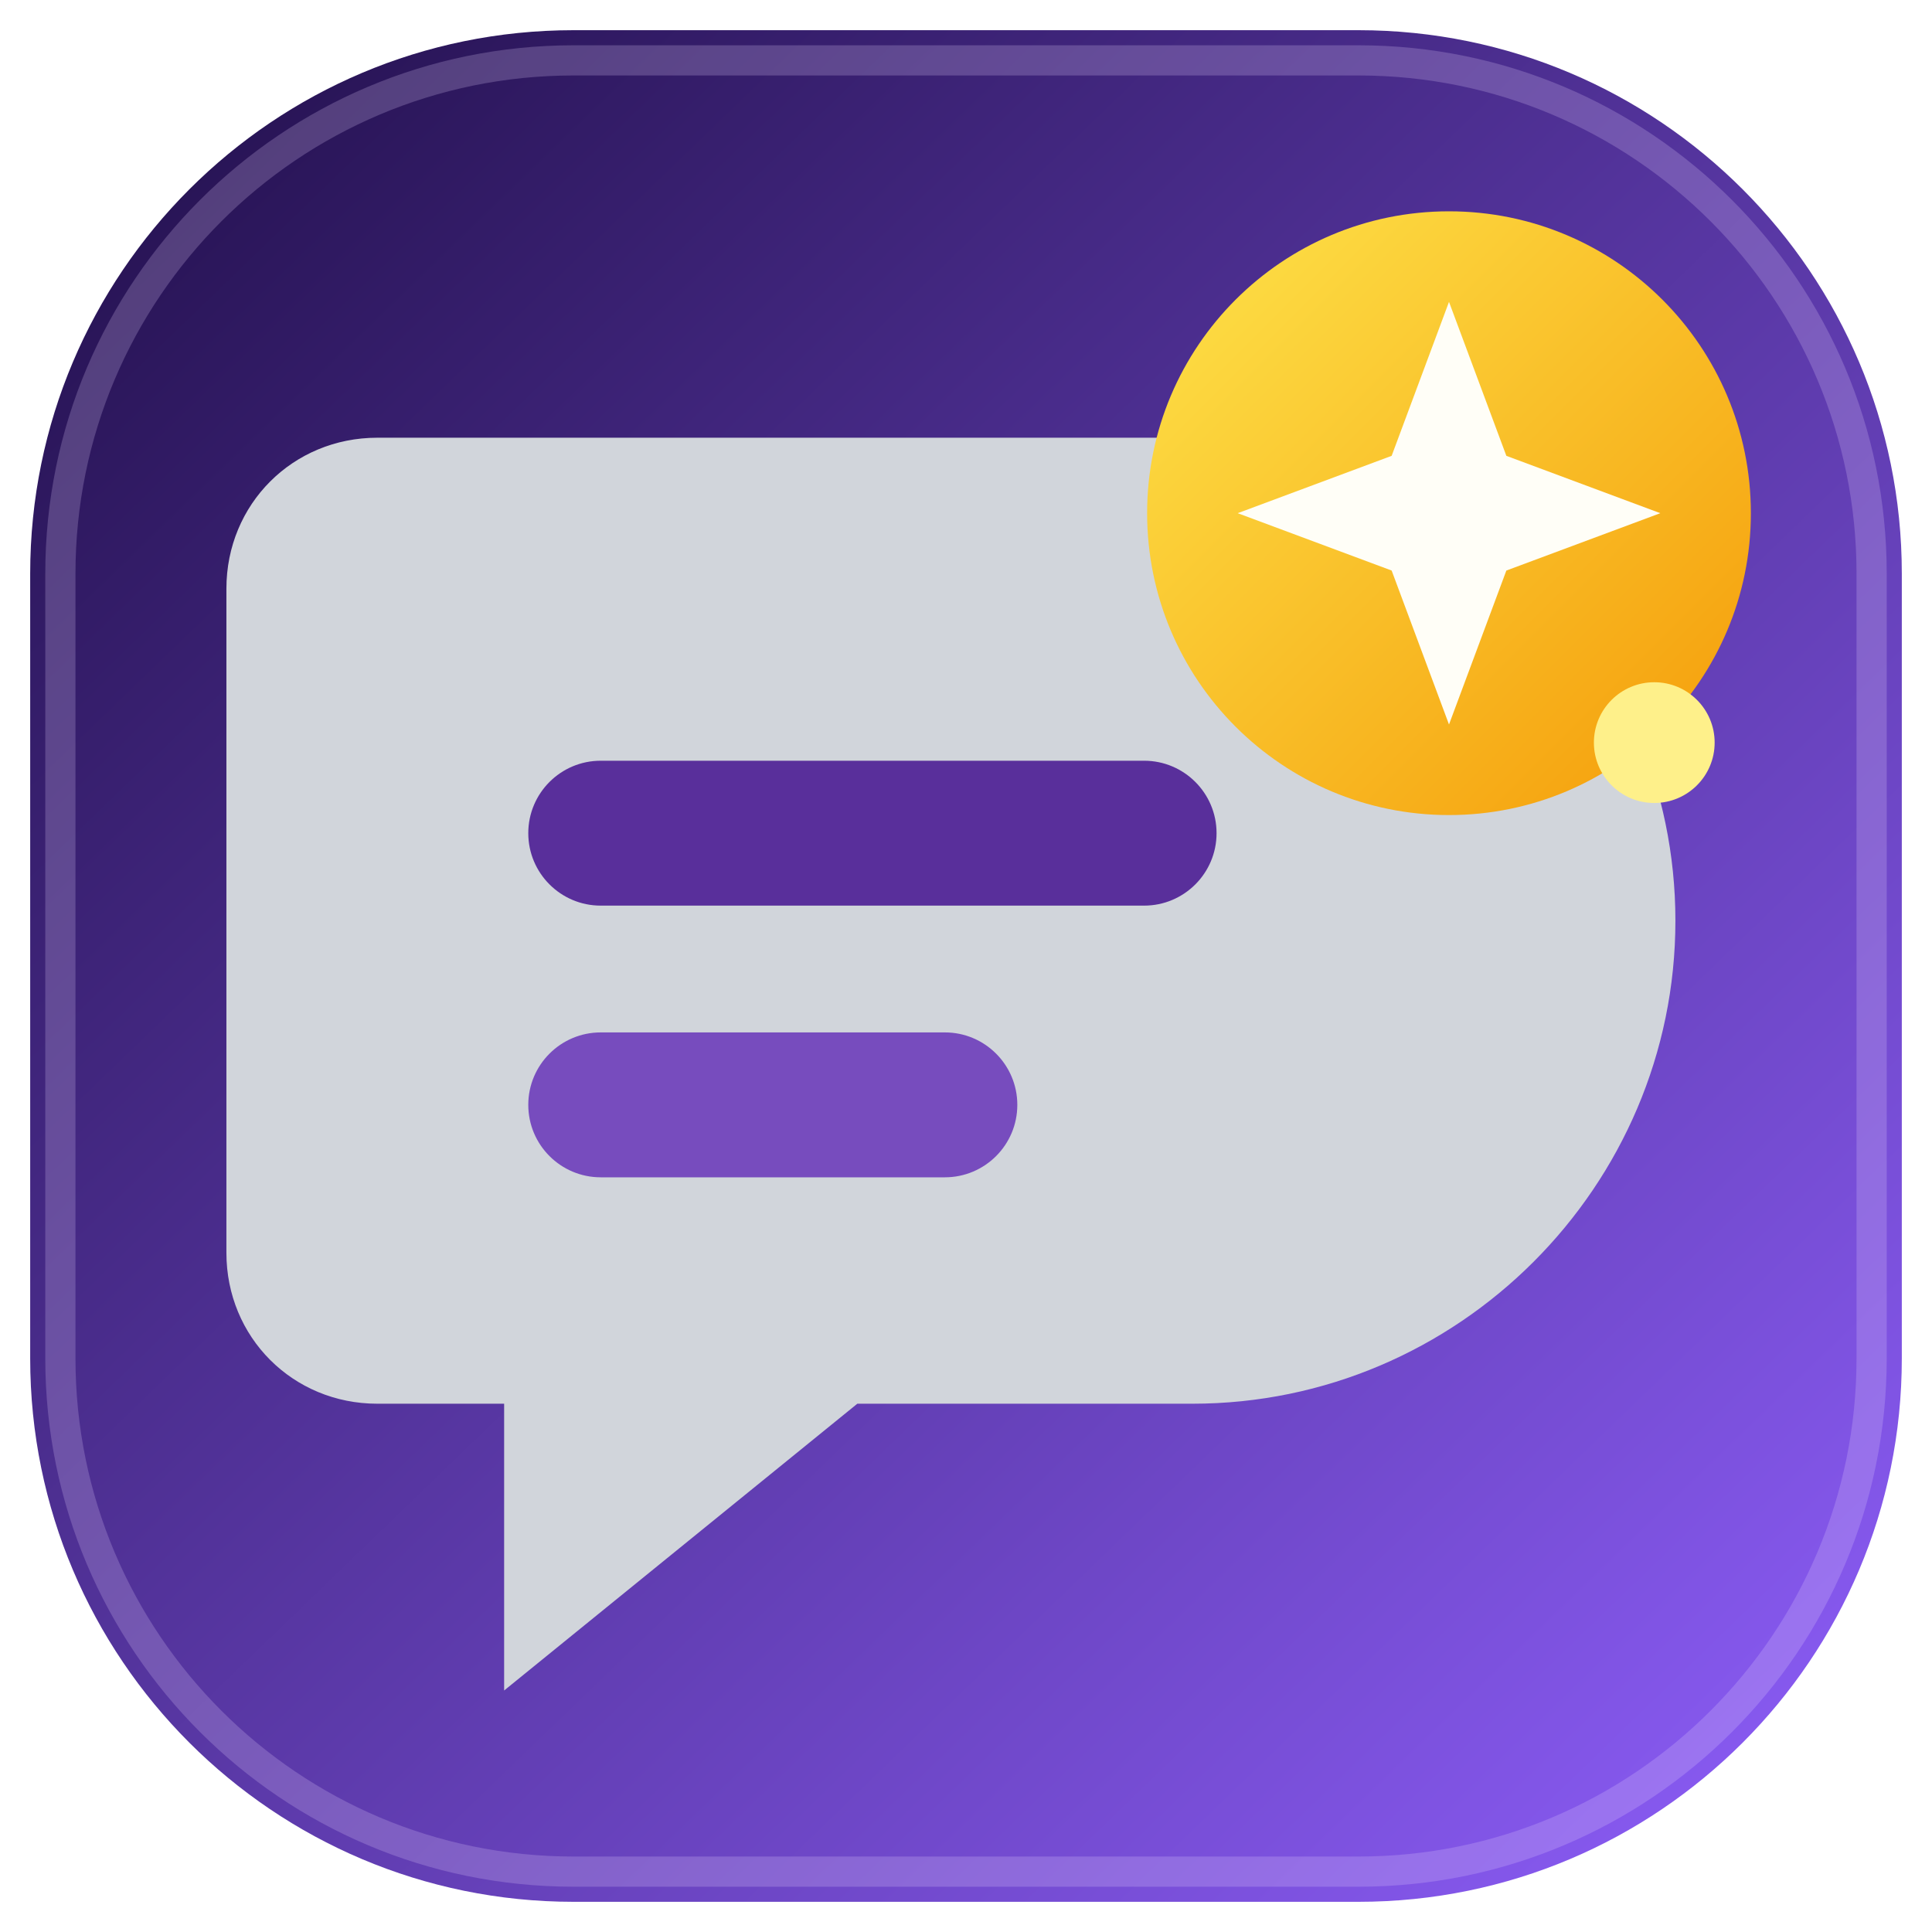
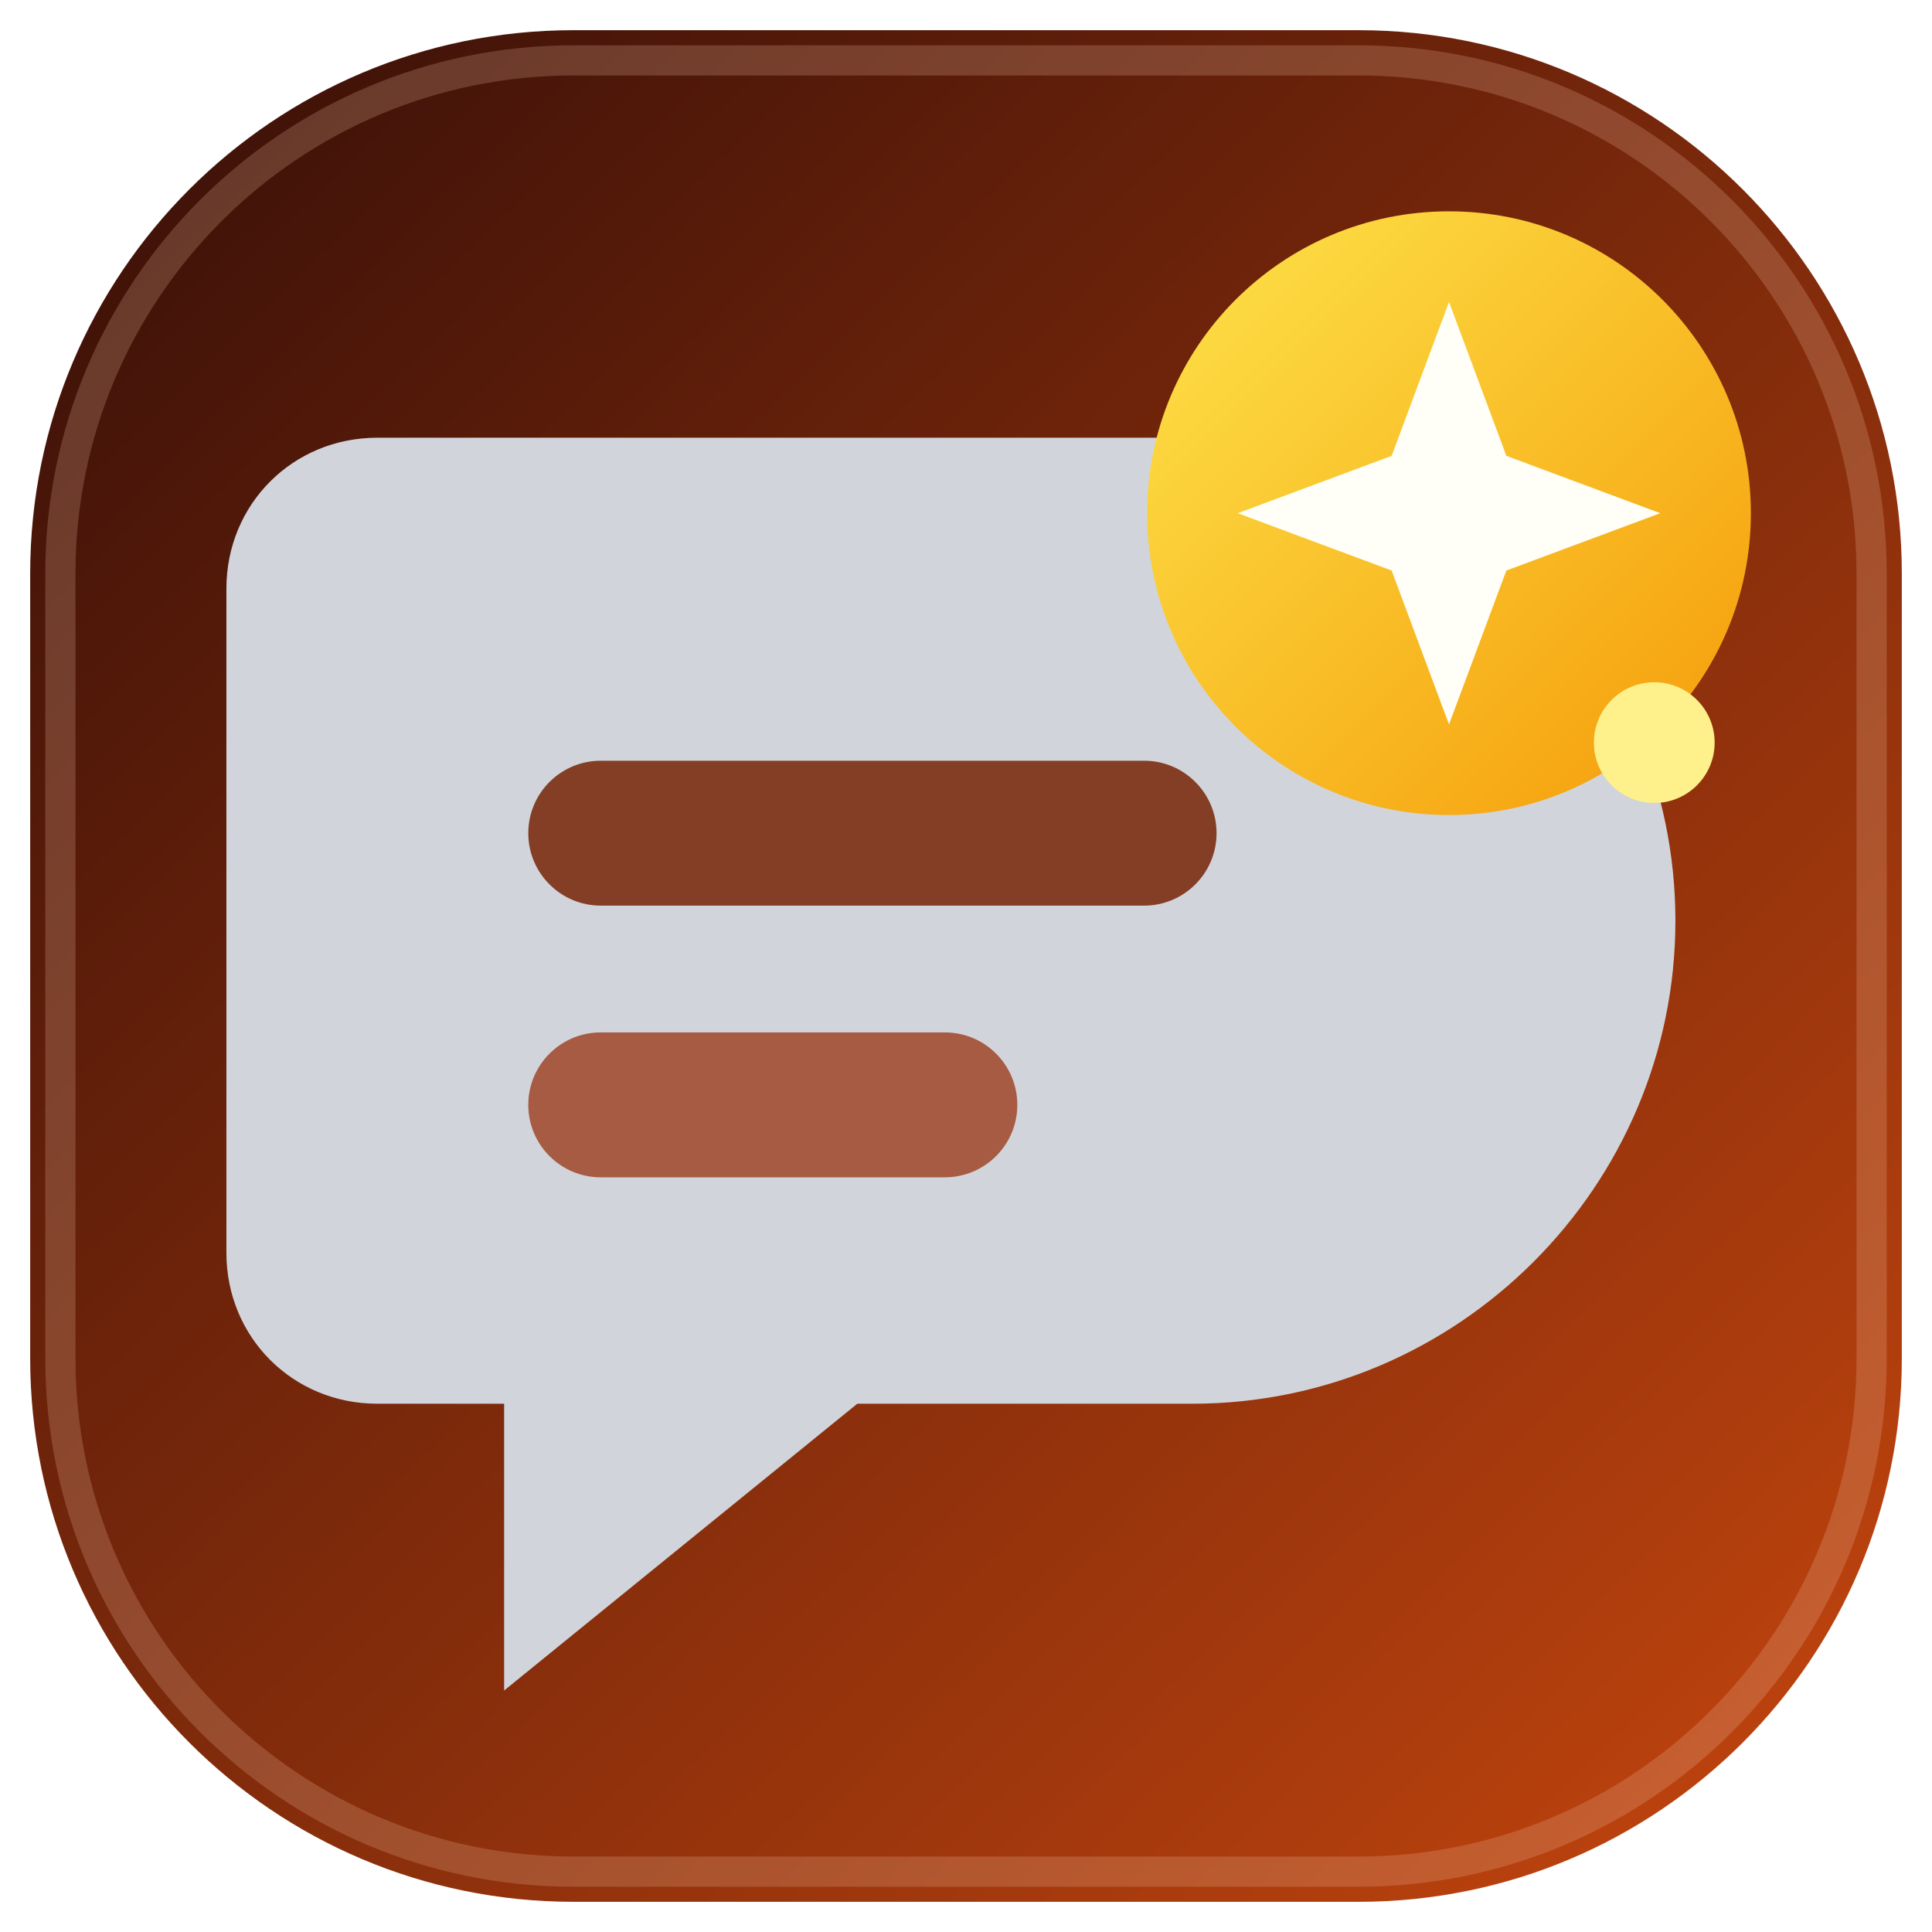
<svg xmlns="http://www.w3.org/2000/svg" viewBox="0 0 64 64" role="img" aria-label="AskBetter icon">
  <defs>
    <linearGradient id="bg" x1="4" y1="3" x2="60" y2="61" gradientUnits="userSpaceOnUse">
-       <stop offset="0" stop-color="#24114f" />
-       <stop offset="1" stop-color="#8b5cf6" />
+       <stop offset="0" stop-color="#3b1008" />
+       <stop offset="1" stop-color="#c0440e" />
    </linearGradient>
    <linearGradient id="badge" x1="39" y1="8" x2="57" y2="26" gradientUnits="userSpaceOnUse">
      <stop offset="0" stop-color="#fde047" />
      <stop offset="1" stop-color="#f59e0b" />
    </linearGradient>
  </defs>
  <rect x="1" y="1" width="62" height="62" rx="18" fill="url(#bg)" />
-   <rect x="2" y="2" width="60" height="60" rx="17" fill="none" stroke="#e9d5ff" stroke-opacity="0.22" />
+   <rect x="2" y="2" width="60" height="60" rx="17" fill="none" stroke="#f4c4a8" stroke-opacity="0.22" />
  <path d="M12.5 14.5h27c8.8 0 16 7.2 16 16s-7.2 16-16 16H28.4L16.7 56v-9.5h-4.2c-2.8 0-5-2.2-5-5v-22c0-2.8 2.2-5 5-5z" fill="#d1d5db" />
-   <rect x="17.5" y="25.2" width="22.8" height="4.8" rx="2.4" fill="#4c1d95" opacity="0.9" />
-   <rect x="17.5" y="34.2" width="16.2" height="4.8" rx="2.4" fill="#5b21b6" opacity="0.76" />
+   <rect x="17.5" y="25.2" width="22.8" height="4.8" rx="2.4" fill="#7c2d12" opacity="0.9" />
+   <rect x="17.5" y="34.2" width="16.2" height="4.8" rx="2.4" fill="#9a3412" opacity="0.76" />
  <circle cx="48" cy="17" r="10" fill="url(#badge)" />
  <path d="M48 10l1.9 5.1 5.1 1.9-5.1 1.9-1.9 5.1-1.9-5.1-5.1-1.9 5.1-1.9z" fill="#fffef7" />
  <circle cx="54.8" cy="24.6" r="2" fill="#fef08a" />
</svg>
